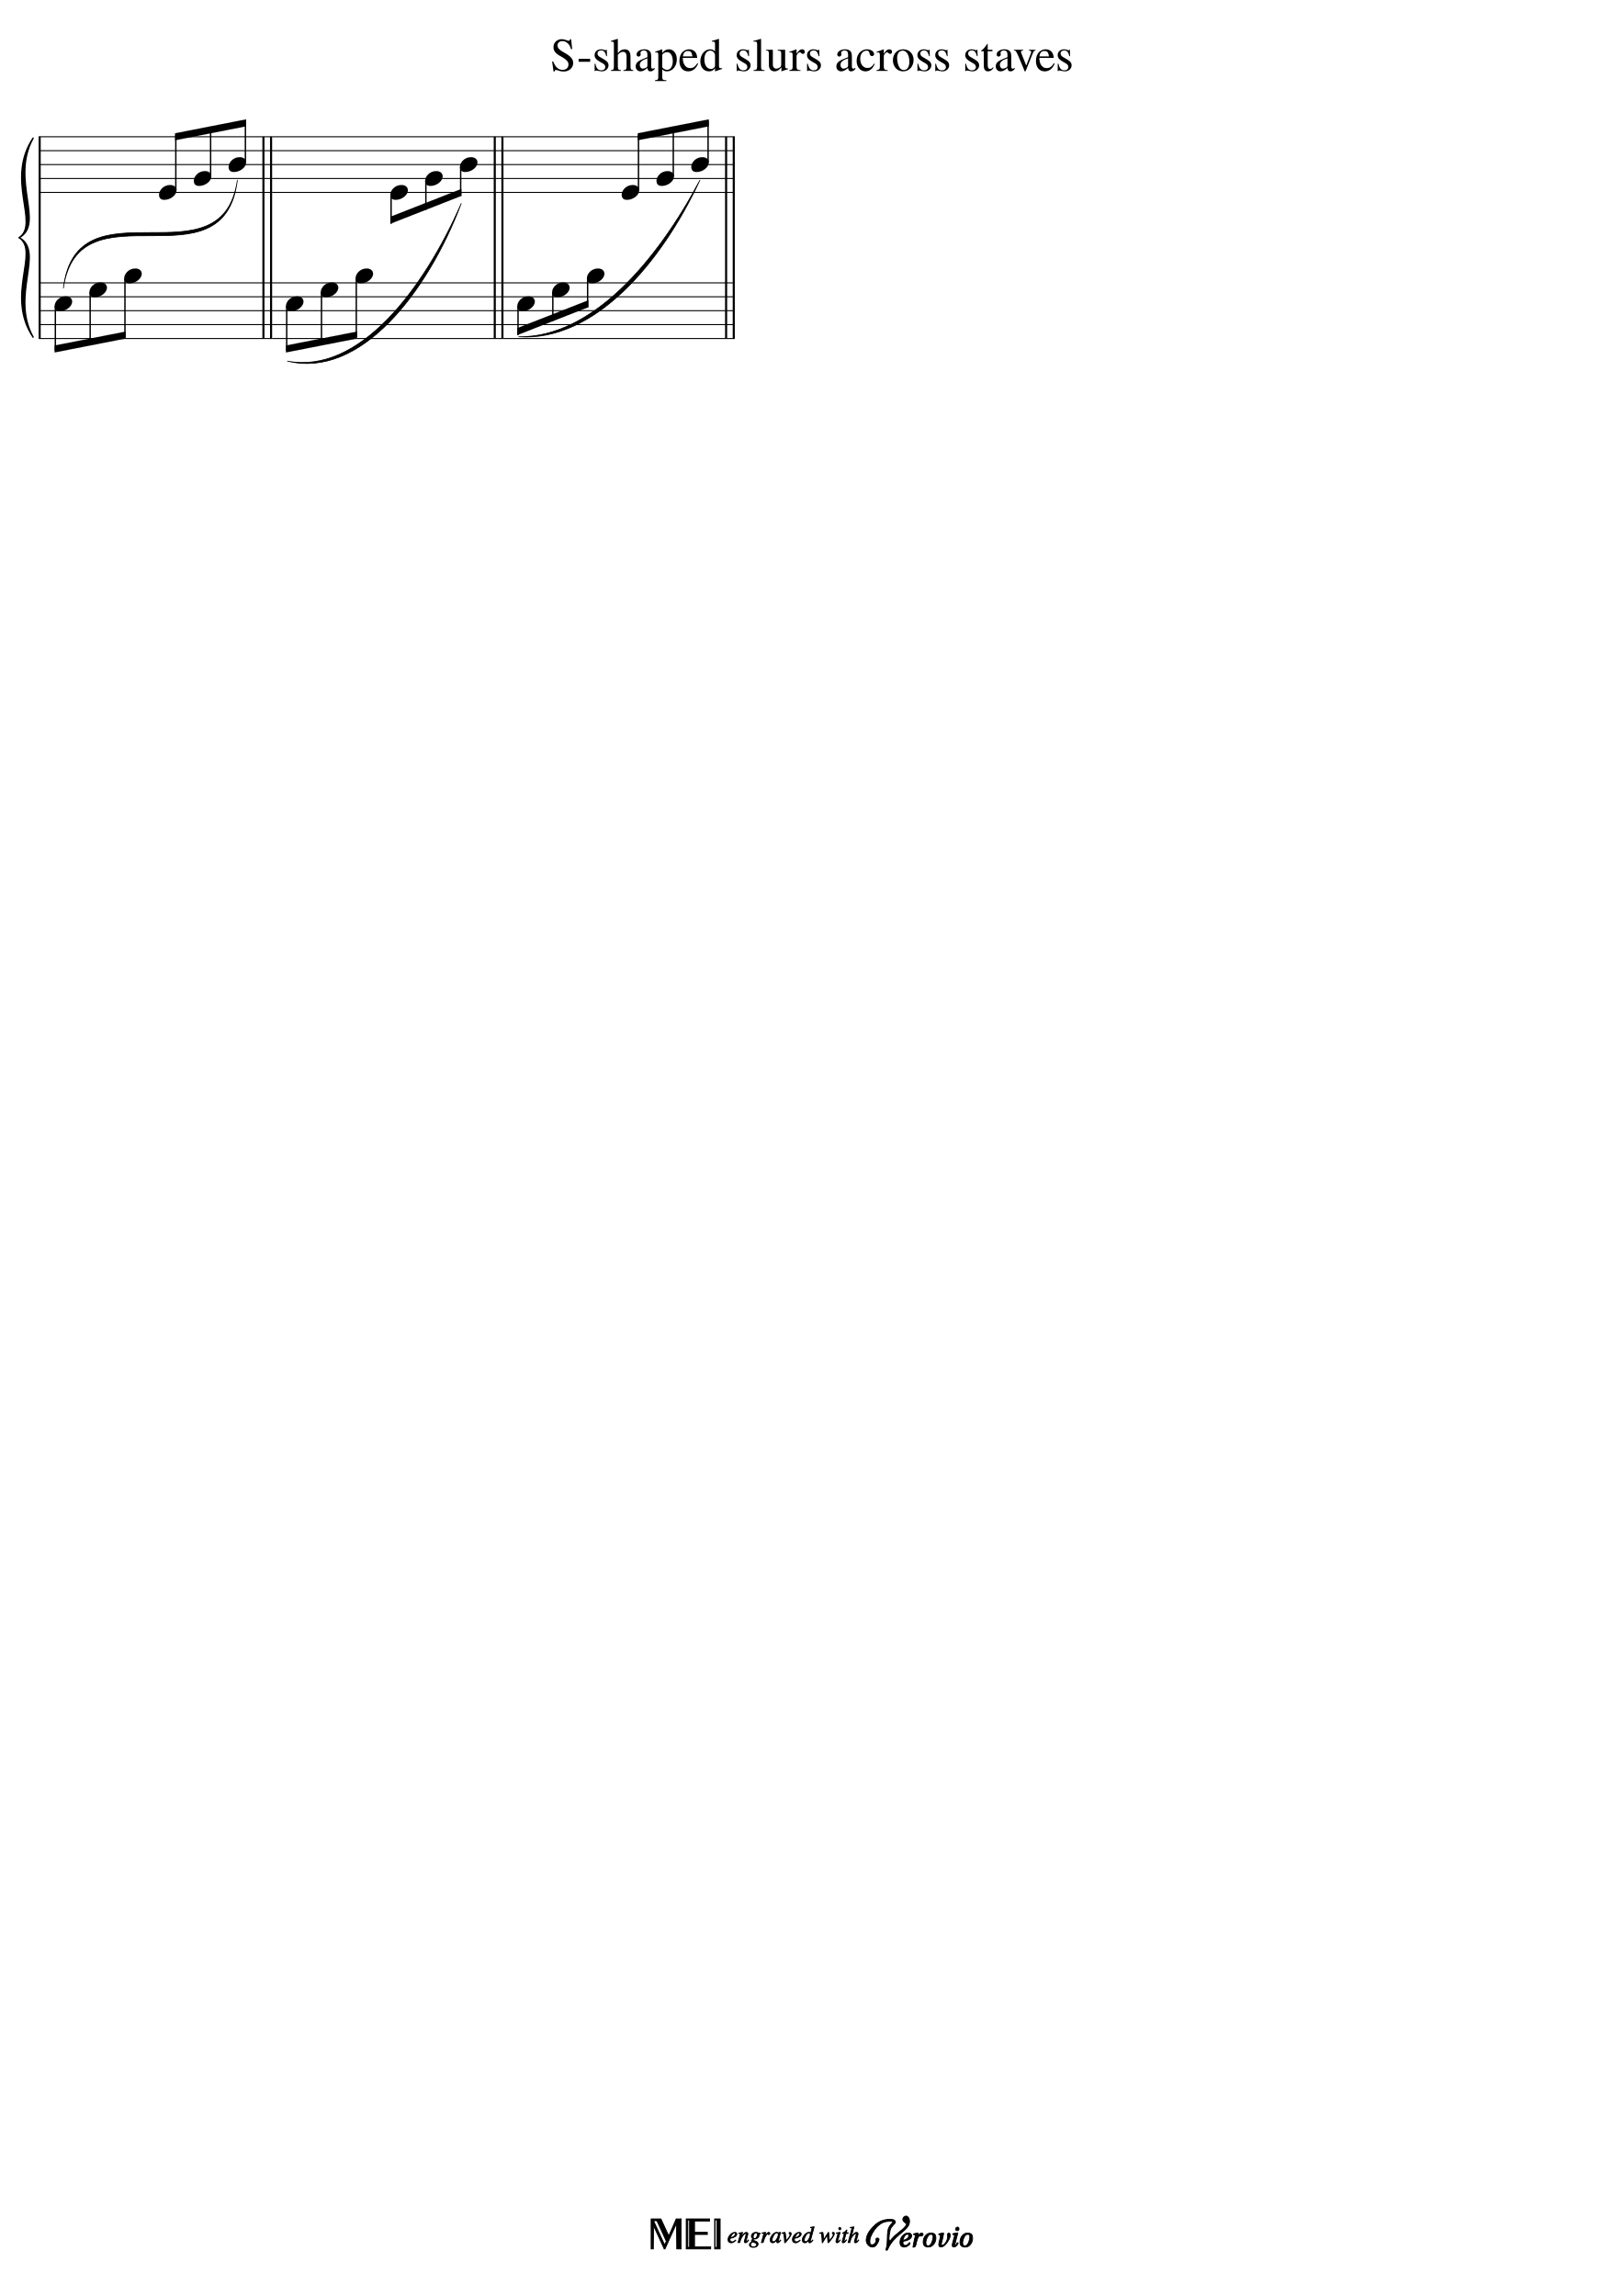
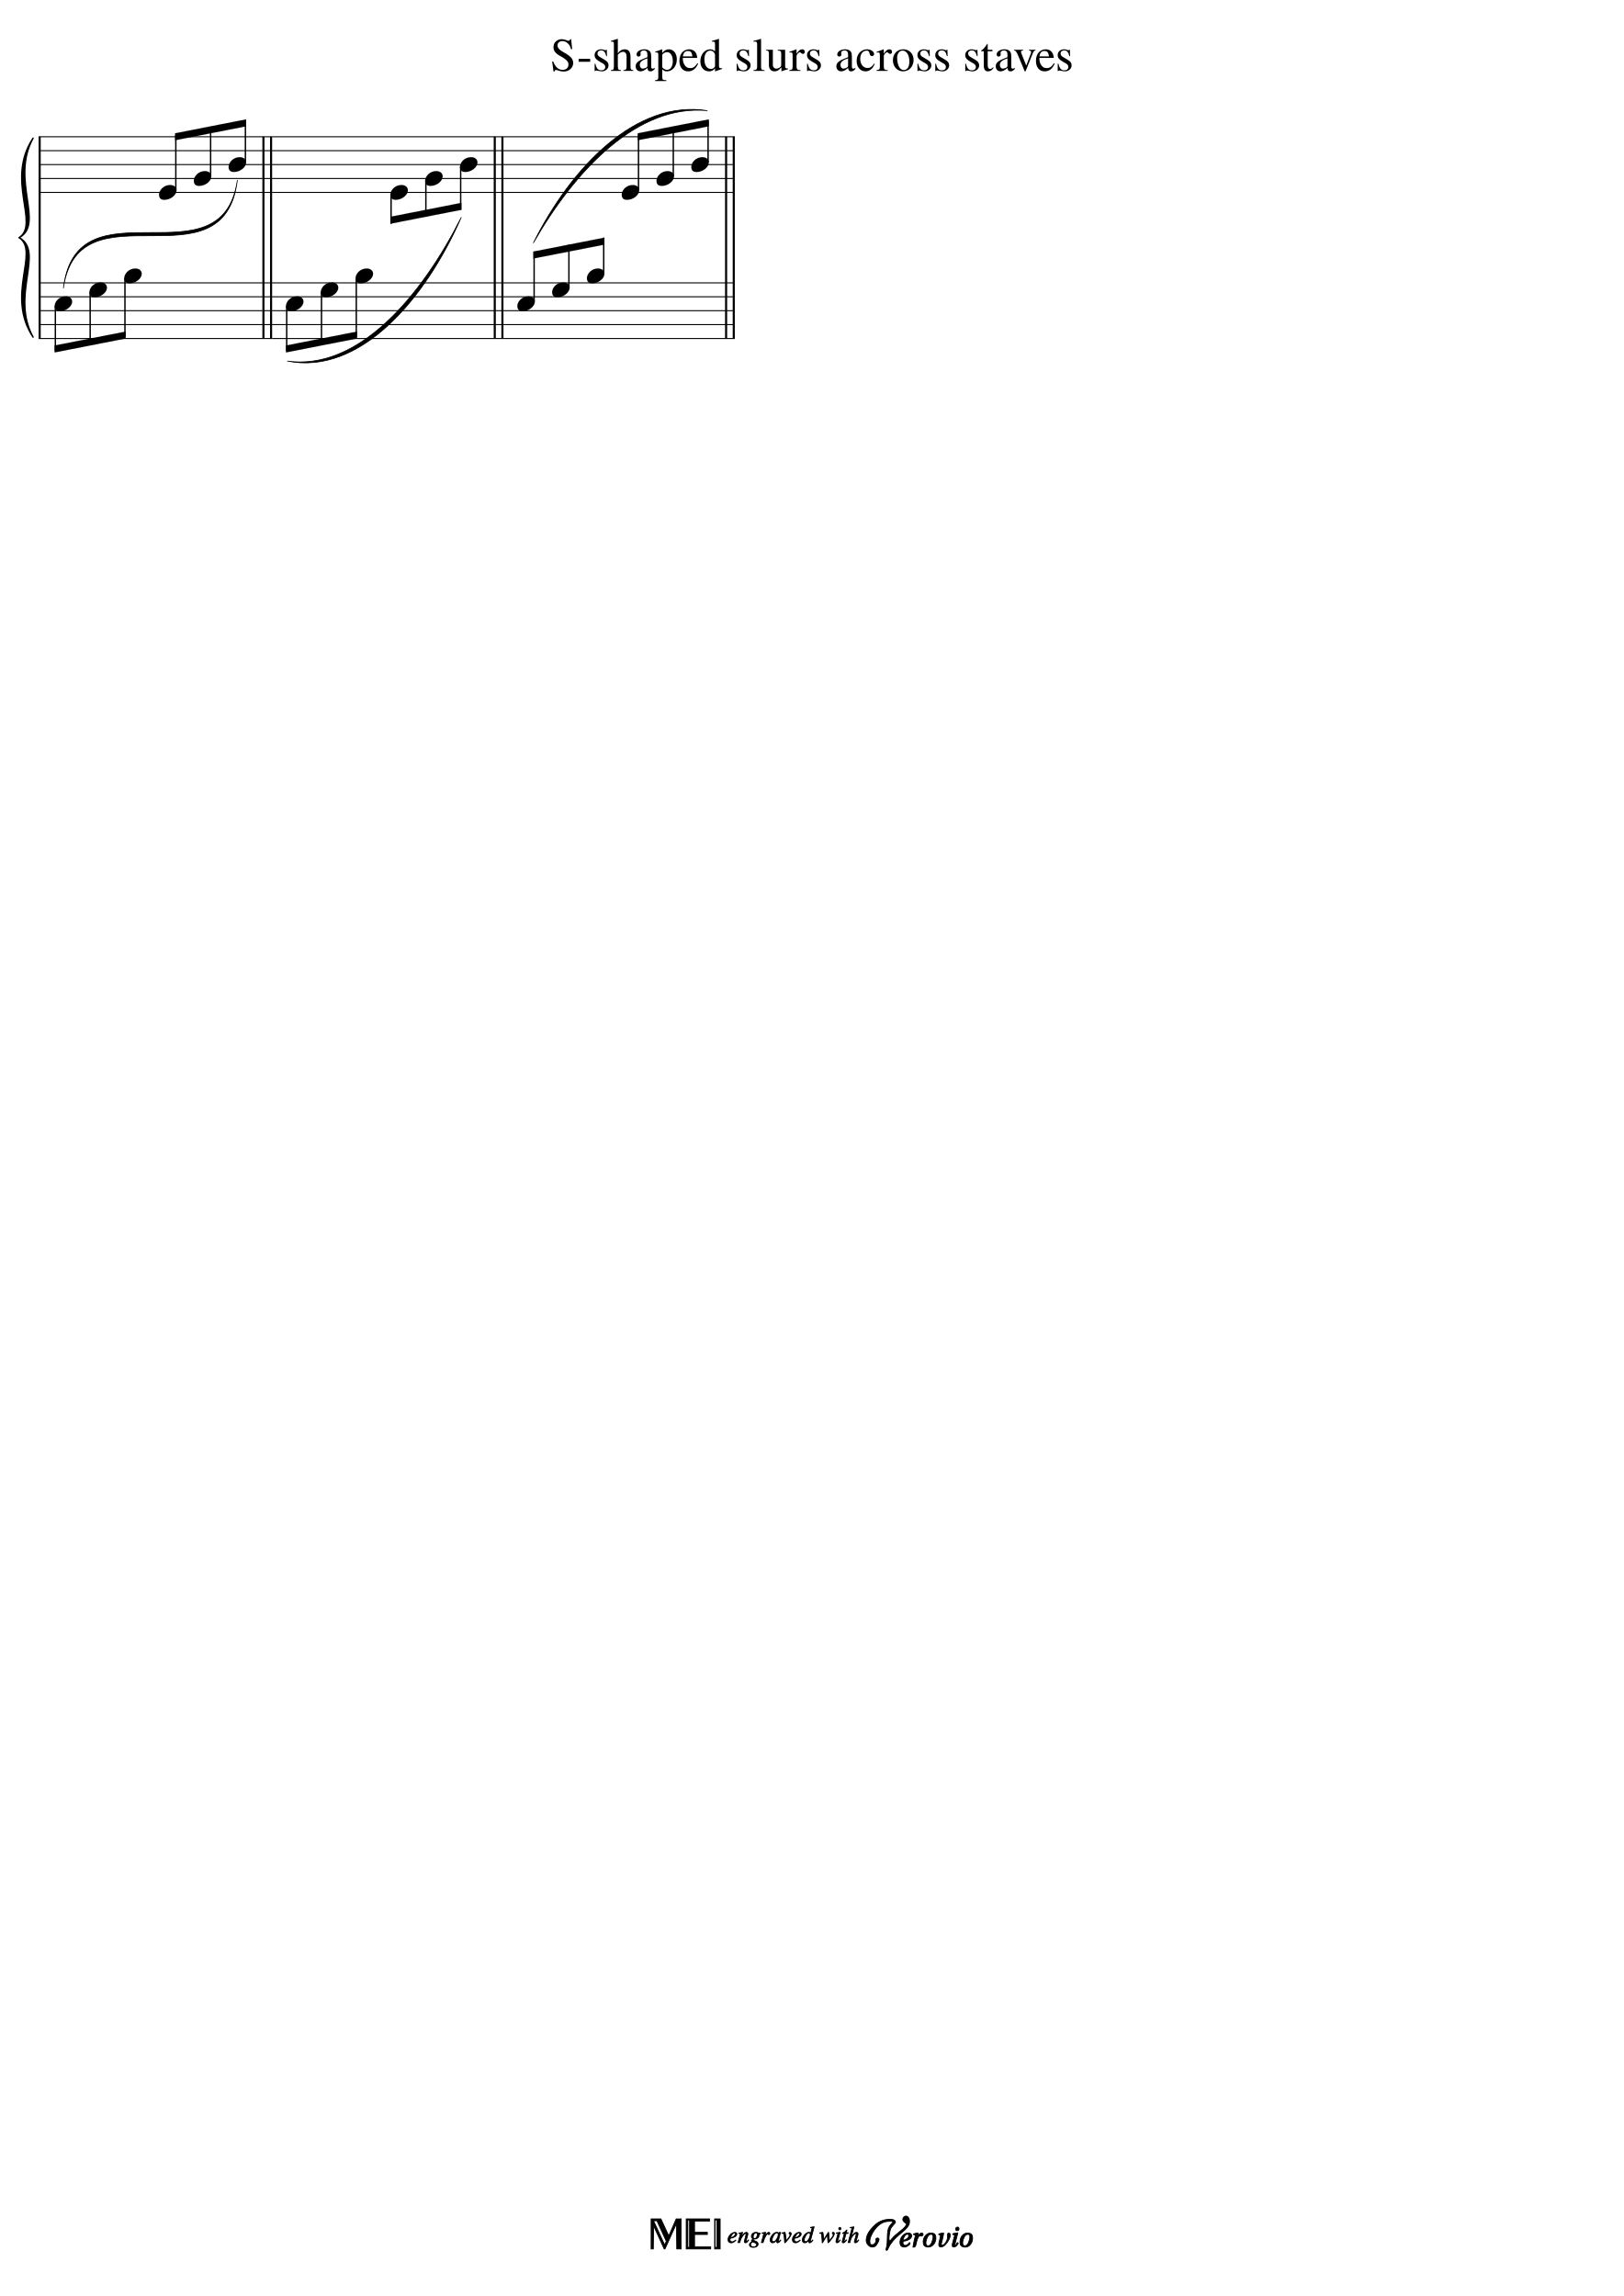
<svg xmlns="http://www.w3.org/2000/svg" xmlns:xlink="http://www.w3.org/1999/xlink" width="2100px" height="2970px" version="1.1" overflow="visible" id="docid">
  <defs>
    <g id="E0A4-docid">
      <path transform="scale(1,-1)" d="M0 -39c0 68 73 172 200 172c66 0 114 -37 114 -95c0 -84 -106 -171 -218 -171c-64 0 -96 30 -96 94z" />
    </g>
  </defs>
  <style type="text/css">#docid g.ending, #docid g.fing, #docid g.reh, #docid g.tempo {font-weight:bold;}#docid g.dir, #docid g.dynam, #docid g.mNum {font-style:italic;}#docid g.label {font-weight:normal;}#docid ellipse, #docid path, #docid polygon, #docid polyline, #docid rect {stroke:currentColor}</style>
  <svg class="definition-scale" color="black" font-family="Times, serif" viewBox="0 0 21000 29700">
    <g class="page-margin" transform="translate(500, 500)">
      <g id="iJ6YNS9" class="mdiv pageMilestone" />
      <g id="j6ERYJ7" class="score pageMilestone" />
      <g id="g122BIZZ" class="system">
        <path d="M13 1269 L13 3879" stroke-width="27" />
        <g id="hO5WW31" class="grpSym">
          <path d="M-72,3861 C-432,3321 18,2754 -252,2574 C81,2754 -369,3321 -72,3861" stroke-width="18" stroke-linecap="round" stroke-linejoin="round" />
          <path d="M-72,1287 C-369,1827 81,2394 -252,2574 C18,2394 -432,1827 -72,1287" stroke-width="18" stroke-linecap="round" stroke-linejoin="round" />
        </g>
        <g id="j1TW2UZM" class="section systemMilestone" />
        <g id="a12WP67W" class="measure">
          <g id="b4Y5DFV" class="staff">
            <path d="M0 1269 L3019 1269" stroke-width="13" />
            <path d="M0 1449 L3019 1449" stroke-width="13" />
            <path d="M0 1629 L3019 1629" stroke-width="13" />
            <path d="M0 1809 L3019 1809" stroke-width="13" />
            <path d="M0 1989 L3019 1989" stroke-width="13" />
            <g id="i1ISNPSD" class="clef" visibility="hidden" />
            <g id="k1EHAVLK" class="keySig" visibility="hidden" />
            <g id="m1KERHSY" class="meterSig" visibility="hidden" />
            <g id="cNFAQML" class="layer">
              <g id="d1RIF43L" class="space" />
              <g id="e36A7UB" class="space" />
              <g id="fW4SW7P" class="space" />
              <g id="g17JWEWV" class="beam">
                <polygon points="1765,1224 2683,1044 2683,1134 1765,1314" />
                <g id="h11BYRB0" class="note">
                  <g class="notehead">
                    <use xlink:href="#E0A4-docid" transform="translate(1557, 1989) scale(0.72, 0.72)" />
                  </g>
                  <g id="h17DYZX0" class="stem">
                    <path d="M1774 1961 L1774 1242" stroke-width="18" />
                  </g>
                </g>
                <g id="iEPNT2P" class="note">
                  <g class="notehead">
                    <use xlink:href="#E0A4-docid" transform="translate(2007, 1809) scale(0.72, 0.72)" />
                  </g>
                  <g id="iYKBRTA" class="stem">
                    <path d="M2224 1781 L2224 1152" stroke-width="18" />
                  </g>
                </g>
                <g id="n19lk1zn" class="note">
                  <g class="notehead">
                    <use xlink:href="#E0A4-docid" transform="translate(2457, 1629) scale(0.72, 0.72)" />
                  </g>
                  <g id="j1IMKEXG" class="stem">
                    <path d="M2674 1601 L2674 1062" stroke-width="18" />
                  </g>
                </g>
              </g>
            </g>
          </g>
          <g id="k1JVOWO3" class="staff">
            <path d="M0 3159 L3019 3159" stroke-width="13" />
            <path d="M0 3339 L3019 3339" stroke-width="13" />
            <path d="M0 3519 L3019 3519" stroke-width="13" />
            <path d="M0 3699 L3019 3699" stroke-width="13" />
            <path d="M0 3879 L3019 3879" stroke-width="13" />
            <g id="oMY5AX3" class="clef" visibility="hidden" />
            <g id="q1GBDELD" class="keySig" visibility="hidden" />
            <g id="s1FVTJ6Q" class="meterSig" visibility="hidden" />
            <g id="l168SLSU" class="layer">
              <g id="m1I1R6XU" class="beam">
                <polygon points="207,4059 1125,3879 1125,3789 207,3969" />
                <g id="nirsexk" class="note">
                  <g class="notehead">
                    <use xlink:href="#E0A4-docid" transform="translate(207, 3429) scale(0.72, 0.72)" />
                  </g>
                  <g id="k1T19TKF" class="stem">
                    <path d="M216 3457 L216 4041" stroke-width="18" />
                  </g>
                </g>
                <g id="oYFJ0C6" class="note">
                  <g class="notehead">
                    <use xlink:href="#E0A4-docid" transform="translate(657, 3249) scale(0.72, 0.72)" />
                  </g>
                  <g id="l1PFW989" class="stem">
                    <path d="M666 3277 L666 3951" stroke-width="18" />
                  </g>
                </g>
                <g id="p6KLLMO" class="note">
                  <g class="notehead">
                    <use xlink:href="#E0A4-docid" transform="translate(1107, 3069) scale(0.72, 0.72)" />
                  </g>
                  <g id="mZHS5GY" class="stem">
                    <path d="M1116 3097 L1116 3861" stroke-width="18" />
                  </g>
                </g>
              </g>
              <g id="q4CA8UL" class="space" />
              <g id="r10DL3CR" class="space" />
              <g id="s1IC15RP" class="space" />
            </g>
          </g>
          <g id="tBZ62SV" class="slur">
            <path d="M320,3226 C495,1804 2371,3199 2570,1831 C2394,3254 518,1859 320,3226" stroke-width="9" stroke-linecap="round" stroke-linejoin="round" />
          </g>
          <g id="z1XZBIJA" class="barLine">
            <path d="M2907 1269 L2907 1989" stroke-width="27" />
            <path d="M3006 1269 L3006 1989" stroke-width="27" />
            <path d="M2907 3159 L2907 3879" stroke-width="27" />
            <path d="M3006 3159 L3006 3879" stroke-width="27" />
            <path d="M2907 1989 L2907 3159" stroke-width="27" />
            <path d="M3006 1989 L3006 3159" stroke-width="27" />
          </g>
        </g>
        <g id="kOVASEE" class="measure">
          <g id="l1I7OPR1" class="staff">
            <path d="M3019 1269 L6011 1269" stroke-width="13" />
            <path d="M3019 1449 L6011 1449" stroke-width="13" />
            <path d="M3019 1629 L6011 1629" stroke-width="13" />
            <path d="M3019 1809 L6011 1809" stroke-width="13" />
            <path d="M3019 1989 L6011 1989" stroke-width="13" />
            <g id="m81K135" class="layer">
              <g id="n2N7U24" class="mSpace" />
            </g>
          </g>
          <g id="o1FK4NGH" class="staff">
            <path d="M3019 3159 L6011 3159" stroke-width="13" />
            <path d="M3019 3339 L6011 3339" stroke-width="13" />
            <path d="M3019 3519 L6011 3519" stroke-width="13" />
            <path d="M3019 3699 L6011 3699" stroke-width="13" />
            <path d="M3019 3879 L6011 3879" stroke-width="13" />
            <g id="p1AX0ZDE" class="layer">
              <g id="qI1DT7K" class="beam">
                <polygon points="3199,4059 4117,3879 4117,3789 3199,3969" />
                <g id="nghq3734" class="note">
                  <g class="notehead">
                    <use xlink:href="#E0A4-docid" transform="translate(3199, 3429) scale(0.72, 0.72)" />
                  </g>
                  <g id="n1NA1B91" class="stem">
                    <path d="M3208 3457 L3208 4041" stroke-width="18" />
                  </g>
                </g>
                <g id="s1HUMGE0" class="note">
                  <g class="notehead">
                    <use xlink:href="#E0A4-docid" transform="translate(3649, 3249) scale(0.72, 0.72)" />
                  </g>
                  <g id="o111T1LZ" class="stem">
                    <path d="M3658 3277 L3658 3951" stroke-width="18" />
                  </g>
                </g>
                <g id="t1YD0KSR" class="note">
                  <g class="notehead">
                    <use xlink:href="#E0A4-docid" transform="translate(4099, 3069) scale(0.72, 0.72)" />
                  </g>
                  <g id="pT5D48Z" class="stem">
                    <path d="M4108 3097 L4108 3861" stroke-width="18" />
                  </g>
                </g>
              </g>
              <g id="u1XWY667" class="beam">
-                 <polygon points="4549,2304 5467,1944 5467,2034 4549,2394" />
+                 <polygon points="4549,2304 5467,2124 5467,2214 4549,2394" />
                <g id="vE1WURA" class="note">
                  <g class="notehead">
                    <use xlink:href="#E0A4-docid" transform="translate(4549, 1989) scale(0.72, 0.72)" />
                  </g>
                  <g id="qR3B901" class="stem">
                    <path d="M4558 2017 L4558 2394" stroke-width="18" />
                  </g>
                </g>
                <g id="wK8FJ60" class="note">
                  <g class="notehead">
                    <use xlink:href="#E0A4-docid" transform="translate(4999, 1809) scale(0.72, 0.72)" />
                  </g>
                  <g id="rHUBZPL" class="stem">
-                     <path d="M5008 1837 L5008 2214" stroke-width="18" />
+                     <path d="M5008 1837 L5008 2304" stroke-width="18" />
                  </g>
                </g>
                <g id="nwv4568d" class="note">
                  <g class="notehead">
                    <use xlink:href="#E0A4-docid" transform="translate(5449, 1629) scale(0.72, 0.72)" />
                  </g>
                  <g id="s6A7W25" class="stem">
-                     <path d="M5458 1657 L5458 2034" stroke-width="18" />
+                     <path d="M5458 1657 L5458 2214" stroke-width="18" />
                  </g>
                </g>
              </g>
            </g>
          </g>
          <g id="y1K98ZB7" class="slur">
-             <path d="M3217,4171 C4139,4345 4975,3254 5465,2133 C5029,3285 4160,4405 3217,4171" stroke-width="9" stroke-linecap="round" stroke-linejoin="round" />
+             <path d="M3217,4171 C4130,4297 4945,3343 5465,2313 C4999,3378 4152,4359 3217,4171" stroke-width="9" stroke-linecap="round" stroke-linejoin="round" />
          </g>
          <g id="jQFEFEK" class="barLine">
            <path d="M5899 1269 L5899 1989" stroke-width="27" />
            <path d="M5998 1269 L5998 1989" stroke-width="27" />
            <path d="M5899 3159 L5899 3879" stroke-width="27" />
            <path d="M5998 3159 L5998 3879" stroke-width="27" />
            <path d="M5899 1989 L5899 3159" stroke-width="27" />
            <path d="M5998 1989 L5998 3159" stroke-width="27" />
          </g>
        </g>
        <g id="p1CAQXBX" class="measure">
          <g id="qEDENPO" class="staff">
            <path d="M6011 1269 L9003 1269" stroke-width="13" />
            <path d="M6011 1449 L9003 1449" stroke-width="13" />
            <path d="M6011 1629 L9003 1629" stroke-width="13" />
            <path d="M6011 1809 L9003 1809" stroke-width="13" />
            <path d="M6011 1989 L9003 1989" stroke-width="13" />
            <g id="rUNE3HG" class="layer">
              <g id="s1SW5LIP" class="beam">
-                 <polygon points="6191,3744 7109,3384 7109,3474 6191,3834" />
+                 <polygon points="6399,2754 7317,2574 7317,2664 6399,2844" />
                <g id="nsh8ep2f" class="note">
                  <g class="notehead">
                    <use xlink:href="#E0A4-docid" transform="translate(6191, 3429) scale(0.72, 0.72)" />
                  </g>
                  <g id="t7VJ282" class="stem">
-                     <path d="M6200 3457 L6200 3834" stroke-width="18" />
+                     <path d="M6408 3401 L6408 2754" stroke-width="18" />
                  </g>
                </g>
                <g id="uL0P3Y6" class="note">
                  <g class="notehead">
                    <use xlink:href="#E0A4-docid" transform="translate(6641, 3249) scale(0.72, 0.72)" />
                  </g>
                  <g id="uYB0O63" class="stem">
-                     <path d="M6650 3277 L6650 3654" stroke-width="18" />
+                     <path d="M6858 3221 L6858 2664" stroke-width="18" />
                  </g>
                </g>
                <g id="vPKGJXZ" class="note">
                  <g class="notehead">
                    <use xlink:href="#E0A4-docid" transform="translate(7091, 3069) scale(0.72, 0.72)" />
                  </g>
                  <g id="v1WNGLZN" class="stem">
-                     <path d="M7100 3097 L7100 3474" stroke-width="18" />
+                     <path d="M7308 3041 L7308 2574" stroke-width="18" />
                  </g>
                </g>
              </g>
              <g id="wGMJNIQ" class="beam">
                <polygon points="7749,1224 8667,1044 8667,1134 7749,1314" />
                <g id="xIG9TQU" class="note">
                  <g class="notehead">
                    <use xlink:href="#E0A4-docid" transform="translate(7541, 1989) scale(0.72, 0.72)" />
                  </g>
                  <g id="w1P8DIQV" class="stem">
                    <path d="M7758 1961 L7758 1242" stroke-width="18" />
                  </g>
                </g>
                <g id="y1NKD124" class="note">
                  <g class="notehead">
                    <use xlink:href="#E0A4-docid" transform="translate(7991, 1809) scale(0.72, 0.72)" />
                  </g>
                  <g id="x1LY7717" class="stem">
                    <path d="M8208 1781 L8208 1152" stroke-width="18" />
                  </g>
                </g>
                <g id="nm28alw0" class="note">
                  <g class="notehead">
                    <use xlink:href="#E0A4-docid" transform="translate(8441, 1629) scale(0.72, 0.72)" />
                  </g>
                  <g id="y1QGBAMB" class="stem">
                    <path d="M8658 1601 L8658 1062" stroke-width="18" />
                  </g>
                </g>
              </g>
            </g>
          </g>
          <g id="aRA8GUK" class="staff">
            <path d="M6011 3159 L9003 3159" stroke-width="13" />
            <path d="M6011 3339 L9003 3339" stroke-width="13" />
            <path d="M6011 3519 L9003 3519" stroke-width="13" />
            <path d="M6011 3699 L9003 3699" stroke-width="13" />
            <path d="M6011 3879 L9003 3879" stroke-width="13" />
            <g id="b1AYFJ9P" class="layer">
              <g id="cUUYDUG" class="mSpace" />
            </g>
          </g>
          <g id="d17EWFLB" class="slur">
-             <path d="M6209,3856 C7152,3867 7995,2882 8552,1831 C8047,2917 7177,3925 6209,3856" stroke-width="9" stroke-linecap="round" stroke-linejoin="round" />
+             <path d="M6399,2641 C6894,1652 7731,786 8647,931 C7752,846 6945,1689 6399,2641" stroke-width="9" stroke-linecap="round" stroke-linejoin="round" />
          </g>
          <g id="o1HHM1JI" class="barLine">
            <path d="M8891 1269 L8891 1989" stroke-width="27" />
            <path d="M8990 1269 L8990 1989" stroke-width="27" />
            <path d="M8891 3159 L8891 3879" stroke-width="27" />
            <path d="M8990 3159 L8990 3879" stroke-width="27" />
            <path d="M8891 1989 L8891 3159" stroke-width="27" />
            <path d="M8990 1989 L8990 3159" stroke-width="27" />
          </g>
        </g>
        <g id="nDW87ZK" class="systemMilestoneEnd j1TW2UZM" />
      </g>
      <g id="o1QUDUF9" class="pageMilestoneEnd j6ERYJ7" />
      <g id="p1YCXJ73" class="pageMilestoneEnd iJ6YNS9" />
      <g id="w1AY2QDY" class="pgHead autogenerated">
        <text font-size="0px">
          <tspan id="xSD1YHA" class="rend" x="10000" y="417" text-anchor="middle">
            <tspan id="y17DXS56" class="rend">
              <tspan id="z126H5TI" class="text">
                <tspan font-size="607px">S-shaped slurs across staves</tspan>
              </tspan>
            </tspan>
          </tspan>
        </text>
      </g>
      <g id="q1XPOA9B" class="pgFoot autogenerated">
        <g id="rG2INEF" class="fig">
          <g class="svg" transform="translate(7750, 28099) scale(10, 10)">
            <g>
              <path fill="#000000" d="M 17.113,49.265 V 10.368 h 12.697 c 3.289,7.337 6.713,14.61 10.127,21.889 3.42,-7.485 6.256,-14.205 9.589,-21.91 2.436,0.104 4.317,0.085 6.484,-0.058 V 49.264 H 50.274 C 50.145,38.356 50.016,27.448 49.887,16.54 45.003,27.315 39.967,38.434 35.084,49.209 34.679,49.344 34.427,49.136 34.022,49.271 29.466,39.331 24.91,29.391 20.354,19.451 20.224,29.389 20.095,39.327 19.965,49.264 H 17.113 Z M 36.754,39.325 C 32.721,30.513 28.688,21.701 24.655,12.889 22.531,12.751 22.657,12.71 20.714,12.814 v 0.966 c 4.613,9.998 9.609,20.749 13.873,30.082 0.722,-1.513 1.445,-3.025 2.167,-4.538 z m 25.738,9.94 c 0,-12.966 0,-25.931 0,-38.897 10.084,0 20.169,0 30.253,0 0,0.96 0,1.921 0,2.881 -6.483,0 -12.966,0 -19.448,0 0,4.802 0,9.604 0,14.406 5.522,0 11.045,0 16.567,0 0,0.96 0,1.921 0,2.881 -5.522,0 -11.045,0 -16.567,0 0,5.282 0,10.565 0,15.847 6.963,0 13.926,0 20.889,0 0,0.96 0,1.921 0,2.881 -10.565,0 -21.129,0 -31.694,0 z m 4.322,-2.161 c 0,-11.765 0,-23.53 0,-35.295 -0.72,0 -1.441,0 -2.161,0 0,11.765 0,23.53 0,35.295 0.72,0 1.441,0 2.161,0 z m 32.414,2.161 c 0,-12.966 0,-25.931 0,-38.897 2.401,0 4.802,0 7.203,0 0,12.966 0,25.931 0,38.897 -2.401,0 -4.802,0 -7.203,0 z m 2.881,-2.161 c 0,-11.765 0,-23.53 0,-35.295 -0.72,0 -1.441,0 -2.161,0 0,11.765 0,23.53 0,35.295 0.72,0 1.441,0 2.161,0 z" />
              <path fill="#000000" d="m 346.3,6.7 c -3.1,0.5 -4.9,4.4 -2.7,6.8 1.2,1.4 2.7,2.4 4.1,3.5 -2.4,5.3 -7.7,8.3 -11.9,12.1 -3.7,2.8 -7,6.2 -9.7,9.9 -2.2,-0.8 -0.915,-7.719 -0.627,-9.5 0.288,-1.781 0.727,-6.4 2.927,-8.7 1.3,-1.9 3,-3.5 4.5,-5.2 1.2,-3.4 -3.2,-4.9 -5.8,-4.6 -7.3,-0.5 -14.6,2 -20,6.8 -5,4.6 -10,10.1 -11.5,17 -0.9,3.5 -0.2,7.5 2.8,9.9 2.5,2.8 7.4,2.9 9.8,-0.2 1.7,-2.3 3.2,-4.8 3.8,-7.6 -0.1,-2.6 -4.4,-2.3 -4.3,0.2 1.2,2.4 -0.9,4.7 -2.7,6.2 -1.7,0.9 -4.7,0.7 -4.8,-1.7 -1,-5.8 2.1,-11.3 5.2,-16.1 4,-5.8 9.8,-11.2 17.2,-11.8 1.6,0 8.1,-1.2 6.8,1.4 -2.8,2.8 -5.6,6.1 -6,10.3 -1.6,7.7 0.1,15.7 -2.3,23.2 -1.1,3.9 2,2.6 2.5,0.2 3.3,-7.4 8.9,-13.4 15.1,-18.5 4.2,-3.9 9.5,-7.1 11.9,-12.6 1.3,-3.6 1.2,-9 -2.7,-10.9 -0.504,-0.177 -1.07,-0.165 -1.6,-0.1 z m 66,14.5 c -2,0.8 -1.8,4.9 0.8,4.4 3.4,0.4 2.9,-6.2 -0.8,-4.4 z m 0.6,7.3 c -1.3,0.5 -7.6,0.5 -5.4,2.2 4,-0.3 0.7,4.5 0.6,6.7 -0.4,2.9 -2.4,5.9 -1.2,8.8 2.7,1.7 5.6,-0.8 6.8,-3.2 1.6,-1.4 -0.5,-3 -1.2,-0.9 -0.4,0.8 -2.4,3.5 -2.6,1.8 1.1,-5 2.7,-9.9 3.9,-14.9 l -0.1,-0.5 h -0.9 z m -65.1,0.2 c -6.5,1.6 -10.5,9.5 -8.2,15.7 2.1,3.4 7.4,2.9 10.1,0.4 2,-0.2 3.6,-5.3 1,-3.4 -1.4,2 -4,4.2 -6.5,2.8 -2.2,-1.9 -1.9,-5.7 1.7,-5.3 3.1,-0.9 6.9,-2.1 8.1,-5.5 0.9,-2.7 -1.6,-5.2 -4.3,-4.8 h -1.1 -0.7 z m 13.6,0 c -2.2,0 -8.5,1.8 -2.9,2.3 0.9,1.9 -1,4.9 -1.1,7.2 -0.5,2.9 -1.4,5.7 -1.7,8.7 3.7,0.7 3.8,-2.6 4.4,-5.3 0.9,-3.3 1.6,-7 4.1,-9.5 2.4,1.6 6.8,-0.7 3.7,-3.4 -2.9,-0.5 -4.8,2.4 -6.2,4.3 0,-1.2 2.4,-5 -0.2,-4.3 z m 15.8,0 c -6.4,1.3 -9.6,9.1 -7.7,14.9 1.9,4 7.7,3.9 11,1.7 4.1,-3 6,-8.9 4.4,-13.7 -1.3,-3 -4.8,-3.2 -7.6,-3 z m 17,0 c -2.3,0 -8.8,1.9 -3,2.4 0.4,2.5 -1,5.7 -1.4,8.4 -0.7,2.4 -1.8,7.5 2.1,7.2 3.8,-0.1 6.5,-3.5 8.5,-6.3 2,-3.2 4.5,-7 3.3,-10.9 -3.7,-3 -3.6,2.6 -3.1,5.1 -0.7,3.8 -2.7,7.9 -6.2,9.8 -3.6,0.6 -1,-4.3 -0.8,-6.1 0.6,-3.2 1.6,-6.3 1.9,-9.5 h -1.1 z m 30.6,0 c -6.3,1.2 -9.5,8.9 -7.8,14.7 1.5,4 7.2,4.2 10.5,2.4 4.6,-2.8 6.6,-9.3 4.8,-14.3 -1.4,-2.8 -4.8,-3 -7.5,-2.8 z m -75.4,1.7 c 2.1,1.5 0.2,4.7 -1.6,5.7 -1.1,0.4 -5.5,3.4 -4.6,0.7 0.8,-2.7 2.2,-6.2 5.3,-6.6 l 0.9,0.1 z m 30.8,0 c 2.6,1.5 1.3,5.2 0.8,7.6 -0.8,2.7 -1.9,5.9 -4.7,7.1 -5.1,0.8 -4,-5.8 -2.8,-8.8 1,-2.8 3,-6.8 6.7,-5.8 z m 47.1,-0.1 c 2.9,0.7 2,4.7 1.5,6.8 -0.7,3 -1.8,6.7 -5,8 -4.7,0.8 -4,-5.1 -3,-7.9 0.9,-3 2.7,-7.3 6.5,-6.8 z" />
              <g>
                <path d="m 116.566,37.118 q 0,-3.252 2.93,-6.299 2.9,-3.047 5.991,-3.047 1.143,0 1.816,0.527 0.674,0.527 0.674,1.567 0,2.109 -2.476,3.618 -2.461,1.494 -5.186,1.831 l -0.835,0.103 q -0.19,0.601 -0.264,0.967 -0.073,0.352 -0.073,0.894 0,1.289 0.835,2.007 0.85,0.718 2.007,0.718 1.099,0 2.329,-0.732 0.703,-0.425 2.036,-1.523 l 0.381,0.337 q -0.659,0.835 -1.89,1.714 -2.183,1.567 -4.38,1.567 -1.553,0 -2.725,-1.099 -1.172,-1.099 -1.172,-3.149 z m 3.12,-2.358 q 2.798,-0.41 4.556,-1.963 Q 126,31.229 126,29.691 q 0,-0.557 -0.264,-0.879 -0.264,-0.337 -0.776,-0.337 -0.952,0 -1.875,0.82 -0.908,0.806 -1.641,1.831 -0.776,1.201 -1.23,2.3 -0.249,0.586 -0.527,1.333 z" />
                <path d="m 129.472,41 2.534,-9.053 q 0.322,-1.143 0.366,-1.377 0.059,-0.249 0.059,-0.527 0,-0.425 -0.249,-0.659 -0.234,-0.249 -0.938,-0.249 -0.176,0 -0.352,0.029 -0.161,0.015 -0.366,0.044 v -0.498 q 0.952,-0.146 1.348,-0.22 0.41,-0.073 0.879,-0.176 l 2.622,-0.571 q 0.088,0.059 0.117,0.132 l -1.948,6.299 q 1.787,-2.739 2.988,-4.072 2.109,-2.358 3.779,-2.358 0.645,0 1.113,0.249 0.894,0.483 0.894,1.743 0,0.352 -0.073,0.732 -0.073,0.381 -0.19,0.82 l -1.919,7.017 q -0.059,0.22 -0.132,0.542 -0.073,0.308 -0.073,0.439 0,0.22 0.103,0.396 0.103,0.176 0.337,0.176 0.381,0 0.879,-0.439 0.498,-0.454 1.626,-1.919 l 0.425,0.381 q -1.201,1.626 -1.904,2.285 -1.201,1.157 -2.3,1.157 -0.498,0 -0.967,-0.322 -0.454,-0.337 -0.454,-1.201 0,-0.249 0.029,-0.527 0.044,-0.278 0.103,-0.483 l 1.846,-7.119 q 0.146,-0.586 0.19,-0.952 0.059,-0.381 0.059,-0.542 0,-0.352 -0.176,-0.601 -0.161,-0.264 -0.586,-0.264 -1.099,0 -2.769,1.992 -0.981,1.187 -1.992,2.827 -0.776,1.274 -1.23,2.49 Q 132.709,37.821 131.742,41 Z" />
                <path d="m 149.13,33.5 q 0,0.908 0.278,1.45 0.469,0.894 1.685,0.894 1.318,0 2.344,-1.67 1.04,-1.685 1.04,-3.706 0,-0.967 -0.425,-1.509 -0.425,-0.557 -1.274,-0.557 -1.641,0 -2.651,1.743 -0.996,1.743 -0.996,3.354 z m 0.513,13.066 q 1.743,0 2.886,-0.835 1.157,-0.835 1.157,-1.992 0,-0.879 -0.601,-1.479 -0.322,-0.322 -1.04,-0.688 -0.601,-0.293 -2.036,-0.835 -1.421,-0.557 -1.641,-0.557 -0.381,0 -1.479,1.011 -1.099,1.025 -1.099,2.314 0,1.948 1.685,2.681 0.879,0.381 2.168,0.381 z m -5.479,-2.681 q 0,-1.099 0.835,-2.095 0.85,-0.981 2.681,-1.963 -0.366,-0.234 -0.601,-0.483 -0.234,-0.264 -0.234,-0.688 0,-0.601 0.835,-1.377 0.469,-0.439 1.523,-1.157 -0.938,-0.352 -1.611,-0.996 -0.82,-0.864 -0.82,-2.241 0,-2.212 1.729,-3.677 1.729,-1.465 4.277,-1.465 1.333,0 2.256,0.425 0.923,0.41 1.084,0.688 h 1.978 v 1.172 h -1.494 q 0.088,0.322 0.132,0.586 0.044,0.264 0.044,0.747 0,2.373 -1.846,3.735 -1.831,1.362 -3.955,1.362 -0.22,0 -0.41,-0.015 -0.19,-0.029 -0.469,-0.088 -0.22,0 -0.601,0.425 -0.396,0.425 -0.396,0.762 0,0.498 3.223,1.699 3.208,1.216 3.208,3.56 0,1.758 -1.611,3.076 -1.611,1.333 -4.863,1.333 -2.256,0 -3.574,-0.967 -1.318,-0.967 -1.318,-2.358 z" />
                <path d="m 165.038,27.67 q 0.132,0 0.176,0.088 0.059,0.073 0.059,0.176 -0.015,0.146 -0.029,0.22 l -1.465,5.669 0.322,-0.63 q 1.055,-2.065 2.461,-3.765 1.421,-1.714 2.695,-1.714 0.688,0 1.055,0.454 0.381,0.454 0.381,1.04 0,0.659 -0.381,1.099 -0.366,0.425 -1.025,0.425 -0.454,0 -0.688,-0.176 -0.234,-0.176 -0.366,-0.41 l -0.176,-0.322 q -0.059,-0.088 -0.146,-0.132 -0.073,-0.059 -0.19,-0.059 -0.571,0 -1.655,1.597 -1.069,1.597 -1.919,3.457 -0.513,1.128 -1.143,2.988 Q 162.606,38.847 161.947,41 h -2.256 l 2.432,-8.818 q 0.205,-0.762 0.322,-1.362 0.132,-0.601 0.132,-0.981 0,-0.439 -0.22,-0.674 -0.22,-0.234 -0.762,-0.234 -0.176,0 -0.439,0.029 -0.264,0.029 -0.63,0.073 v -0.483 l 0.586,-0.117 q 1.143,-0.234 2.49,-0.498 1.362,-0.264 1.436,-0.264 z" />
                <path d="m 181.518,30.424 q 0,-1.055 -0.483,-1.553 -0.483,-0.498 -1.172,-0.498 -2.388,0 -4.438,3.662 -1.802,3.223 -1.802,5.552 0,1.172 0.498,1.714 0.513,0.527 1.26,0.527 2.212,0 4.263,-3.56 1.875,-3.237 1.875,-5.845 z m -1.831,-2.71 q 1.157,0 1.787,0.601 0.337,0.322 0.527,0.85 l 0.073,0.205 0.322,-1.113 q 0.059,-0.19 0.103,-0.249 0.044,-0.073 0.205,-0.088 l 1.655,-0.19 q 0.132,0 0.146,0.059 0.029,0.044 0,0.176 -0.059,0.19 -0.088,0.308 -0.029,0.103 -0.088,0.308 l -1.348,5.244 q -0.439,1.714 -0.747,2.959 -0.542,2.256 -0.542,2.578 0,0.205 0.103,0.308 0.117,0.088 0.278,0.088 0.132,0 0.278,-0.088 0.161,-0.088 0.381,-0.264 l 0.249,-0.205 q 0.117,-0.103 0.264,-0.234 0.146,-0.146 0.352,-0.352 l 0.908,-0.938 0.352,0.308 q -1.523,1.948 -2.446,2.651 -0.923,0.688 -1.758,0.688 -0.542,0 -0.85,-0.381 -0.293,-0.381 -0.293,-0.952 0,-0.527 0.19,-1.509 0.205,-0.996 0.396,-1.67 -0.264,0.439 -0.894,1.289 -0.615,0.835 -1.523,1.626 -1.069,0.952 -2.051,1.348 -0.762,0.264 -1.465,0.264 -1.187,0 -2.153,-0.967 -0.967,-0.981 -0.967,-2.769 0,-3.076 2.754,-6.416 2.842,-3.472 5.889,-3.472 z" />
                <path d="m 196.664,27.772 q 0.82,0 1.26,0.586 0.439,0.586 0.439,1.333 0,1.978 -3.911,6.929 -3.706,4.702 -4.438,4.702 -0.22,0 -0.293,-0.601 -0.044,-0.337 -0.044,-1.143 0,-0.981 -0.19,-3.325 -0.19,-2.344 -0.366,-3.472 -0.366,-2.476 -0.718,-3.193 -0.352,-0.718 -1.333,-0.718 -0.161,0 -0.381,0.015 -0.205,0.015 -0.483,0.044 v -0.381 q 0.439,-0.088 1.846,-0.396 1.406,-0.308 1.494,-0.337 l 0.483,-0.146 q 0.205,-0.059 0.322,0.234 0.117,0.278 0.293,1.055 0.557,2.549 0.835,5.024 0.176,1.538 0.352,4.556 l 0.483,-0.513 q 1.509,-1.597 3.018,-3.794 1.509,-2.197 1.509,-3.105 0,-0.454 -0.659,-1.084 -0.659,-0.645 -0.659,-1.172 0,-0.483 0.322,-0.791 0.337,-0.308 0.82,-0.308 z" />
                <path d="m 199.828,37.118 q 0,-3.252 2.93,-6.299 2.9,-3.047 5.991,-3.047 1.143,0 1.816,0.527 0.674,0.527 0.674,1.567 0,2.109 -2.476,3.618 -2.461,1.494 -5.186,1.831 l -0.835,0.103 q -0.19,0.601 -0.264,0.967 -0.073,0.352 -0.073,0.894 0,1.289 0.835,2.007 0.85,0.718 2.007,0.718 1.099,0 2.329,-0.732 0.703,-0.425 2.036,-1.523 l 0.381,0.337 q -0.659,0.835 -1.89,1.714 -2.183,1.567 -4.38,1.567 -1.553,0 -2.725,-1.099 -1.172,-1.099 -1.172,-3.149 z m 3.12,-2.358 q 2.798,-0.41 4.556,-1.963 1.758,-1.567 1.758,-3.105 0,-0.557 -0.264,-0.879 -0.264,-0.337 -0.776,-0.337 -0.952,0 -1.875,0.82 -0.908,0.806 -1.641,1.831 -0.776,1.201 -1.23,2.3 -0.249,0.586 -0.527,1.333 z" />
                <path d="m 215.238,37.602 q 0,0.894 0.41,1.567 0.41,0.659 1.392,0.659 2.095,0 4.028,-3.369 1.816,-3.164 1.816,-5.991 0,-0.894 -0.293,-1.479 -0.293,-0.586 -1.187,-0.586 -2.227,0 -4.307,3.604 -1.86,3.223 -1.86,5.596 z m 6.006,-9.888 q 1.157,0 1.641,0.557 0.278,0.322 0.439,1.099 l 1.67,-6.006 q 0.073,-0.249 0.088,-0.439 0.029,-0.205 0.029,-0.352 0,-0.571 -0.22,-0.718 -0.205,-0.146 -0.601,-0.146 -0.249,0 -0.469,0.015 -0.205,0.015 -0.557,0.044 v -0.483 q 1.655,-0.22 4.585,-0.762 l 0.132,0.146 -0.029,0.161 -2.812,10.532 -1.919,6.973 q -0.059,0.234 -0.103,0.439 -0.029,0.19 -0.029,0.352 0,0.396 0.19,0.513 0.205,0.117 0.352,0.117 0.425,0 1.201,-0.747 0.454,-0.454 1.245,-1.406 l 0.337,0.322 -0.205,0.308 q -0.542,0.806 -1.392,1.641 -1.509,1.479 -2.71,1.479 -0.396,0 -0.718,-0.176 -0.601,-0.352 -0.601,-1.26 0,-0.308 0.088,-0.981 0.088,-0.674 0.264,-1.465 -1.113,1.699 -2.446,2.783 -1.318,1.084 -2.886,1.084 -1.274,0 -2.227,-0.908 -0.952,-0.908 -0.952,-2.798 0,-3.193 2.93,-6.562 2.915,-3.354 5.684,-3.354 z" />
                <path d="m 254.13,29.53 q 0,1.23 -1.187,3.252 -0.659,1.128 -1.86,2.739 -1.23,1.655 -2.534,3.267 -2.065,2.549 -2.432,2.549 -0.161,0 -0.205,-0.132 -0.044,-0.132 -0.117,-0.894 l -0.864,-9.126 -6.079,9.961 q -0.044,0.088 -0.117,0.117 -0.059,0.029 -0.132,0.029 l -0.205,-0.044 -0.029,-0.132 -0.176,-3.618 q -0.059,-1.216 -0.176,-2.505 -0.103,-1.304 -0.205,-2.256 -0.308,-2.651 -0.659,-3.252 -0.337,-0.601 -1.26,-0.601 -0.176,0 -0.352,0.015 -0.176,0 -0.366,0.029 v -0.425 q 0.601,-0.103 1.143,-0.22 0.557,-0.117 1.216,-0.264 l 1.377,-0.352 q 0.498,0 1.011,4.175 0.278,2.285 0.498,5.2 l 5.757,-9.097 q 0.059,-0.117 0.146,-0.19 0.088,-0.088 0.205,-0.088 0.132,0 0.176,0.088 0.044,0.088 0.059,0.264 l 0.981,10.591 q 0.103,-0.132 1.626,-2.065 1.523,-1.948 1.597,-2.065 1.099,-1.582 1.465,-2.446 0.234,-0.557 0.234,-1.084 0,-0.205 -0.059,-0.381 -0.059,-0.19 -0.278,-0.396 L 251.874,29.75 q -0.19,-0.19 -0.337,-0.41 -0.132,-0.234 -0.132,-0.542 0,-0.366 0.249,-0.747 0.264,-0.381 0.938,-0.381 0.542,0 1.04,0.439 0.498,0.425 0.498,1.421 z" />
                <path d="m 261.176,24.521 q -0.601,0 -1.025,-0.469 -0.425,-0.469 -0.425,-1.128 0,-0.674 0.425,-1.143 0.425,-0.469 1.025,-0.469 0.601,0 1.025,0.469 0.439,0.469 0.439,1.143 0,0.674 -0.439,1.143 -0.425,0.454 -1.025,0.454 z m 0.352,3.208 q 0.088,0.044 0.073,0.117 l -2.959,10.459 q -0.205,0.835 -0.205,0.996 0,0.22 0.088,0.381 0.073,0.176 0.366,0.176 0.498,0 1.318,-0.864 0.483,-0.513 1.187,-1.465 l 0.381,0.322 -0.146,0.205 q -1.099,1.538 -1.816,2.212 -1.128,1.055 -2.197,1.055 -0.63,0 -1.055,-0.527 -0.41,-0.527 -0.41,-1.245 0,-0.425 0.059,-0.732 0.059,-0.322 0.22,-0.938 l 2.051,-7.529 q 0.044,-0.176 0.073,-0.322 0.029,-0.146 0.029,-0.293 0,-0.527 -0.396,-0.645 -0.381,-0.132 -1.523,-0.132 v -0.483 q 1.216,-0.146 1.743,-0.22 0.542,-0.088 1.084,-0.176 0.703,-0.117 1.333,-0.264 0.63,-0.146 0.703,-0.088 z" />
                <path d="m 264.179,40.033 q 0,-0.117 0.015,-0.264 0.015,-0.161 0.059,-0.322 l 2.754,-10.239 h -2.227 q 0,-0.396 0.059,-0.498 0.059,-0.103 0.293,-0.205 1.479,-0.63 2.285,-1.216 0.82,-0.586 2.227,-2.256 l 0.234,-0.278 q 0.044,-0.059 0.103,-0.088 0.073,-0.044 0.146,-0.044 0.146,0.029 0.205,0.059 0.044,0.103 0.044,0.19 0.015,0.073 0,0.161 l -0.835,3.193 h 2.388 l -0.176,0.981 h -2.49 l -2.637,9.858 q -0.073,0.264 0.044,0.513 0.117,0.234 0.396,0.234 0.381,0 1.069,-0.762 0.396,-0.41 1.333,-1.626 l 0.381,0.22 -0.205,0.308 q -1.26,1.89 -2.227,2.637 -0.952,0.732 -1.816,0.732 -0.747,0 -1.084,-0.396 -0.337,-0.396 -0.337,-0.894 z" />
                <path d="m 274.696,21.356 q 0.938,-0.132 1.509,-0.205 0.586,-0.088 1.011,-0.161 1.729,-0.337 1.86,-0.366 0.132,-0.029 0.205,-0.029 0.176,0.088 0.176,0.22 l -3.442,13.081 q 1.846,-2.725 3.018,-3.984 2.051,-2.168 3.765,-2.168 0.703,0 1.348,0.454 0.659,0.439 0.659,1.597 0,0.278 -0.073,0.718 -0.073,0.439 -0.176,0.776 l -1.978,7.017 q -0.088,0.293 -0.146,0.571 -0.059,0.264 -0.059,0.483 0,0.249 0.117,0.381 0.117,0.117 0.337,0.117 0.454,0 1.069,-0.63 0.381,-0.396 1.421,-1.729 l 0.381,0.352 q -1.025,1.523 -1.743,2.227 -1.274,1.245 -2.563,1.245 -0.586,0 -0.981,-0.366 -0.396,-0.366 -0.396,-1.055 0,-0.19 0.015,-0.352 0.029,-0.176 0.088,-0.381 l 2.256,-8.584 q 0.029,-0.117 0.044,-0.234 0.029,-0.132 0.029,-0.264 0,-0.366 -0.22,-0.571 -0.234,-0.205 -0.601,-0.205 -0.981,0 -2.476,1.582 -1.494,1.567 -2.52,3.208 -0.703,1.157 -1.069,2.183 Q 275.209,37.309 274.184,41 h -2.271 l 4.688,-17.769 q 0.044,-0.19 0.059,-0.322 0.015,-0.132 0.015,-0.249 0,-0.63 -0.41,-0.747 -0.41,-0.132 -1.567,-0.073 z" />
              </g>
            </g>
          </g>
        </g>
      </g>
    </g>
  </svg>
</svg>
